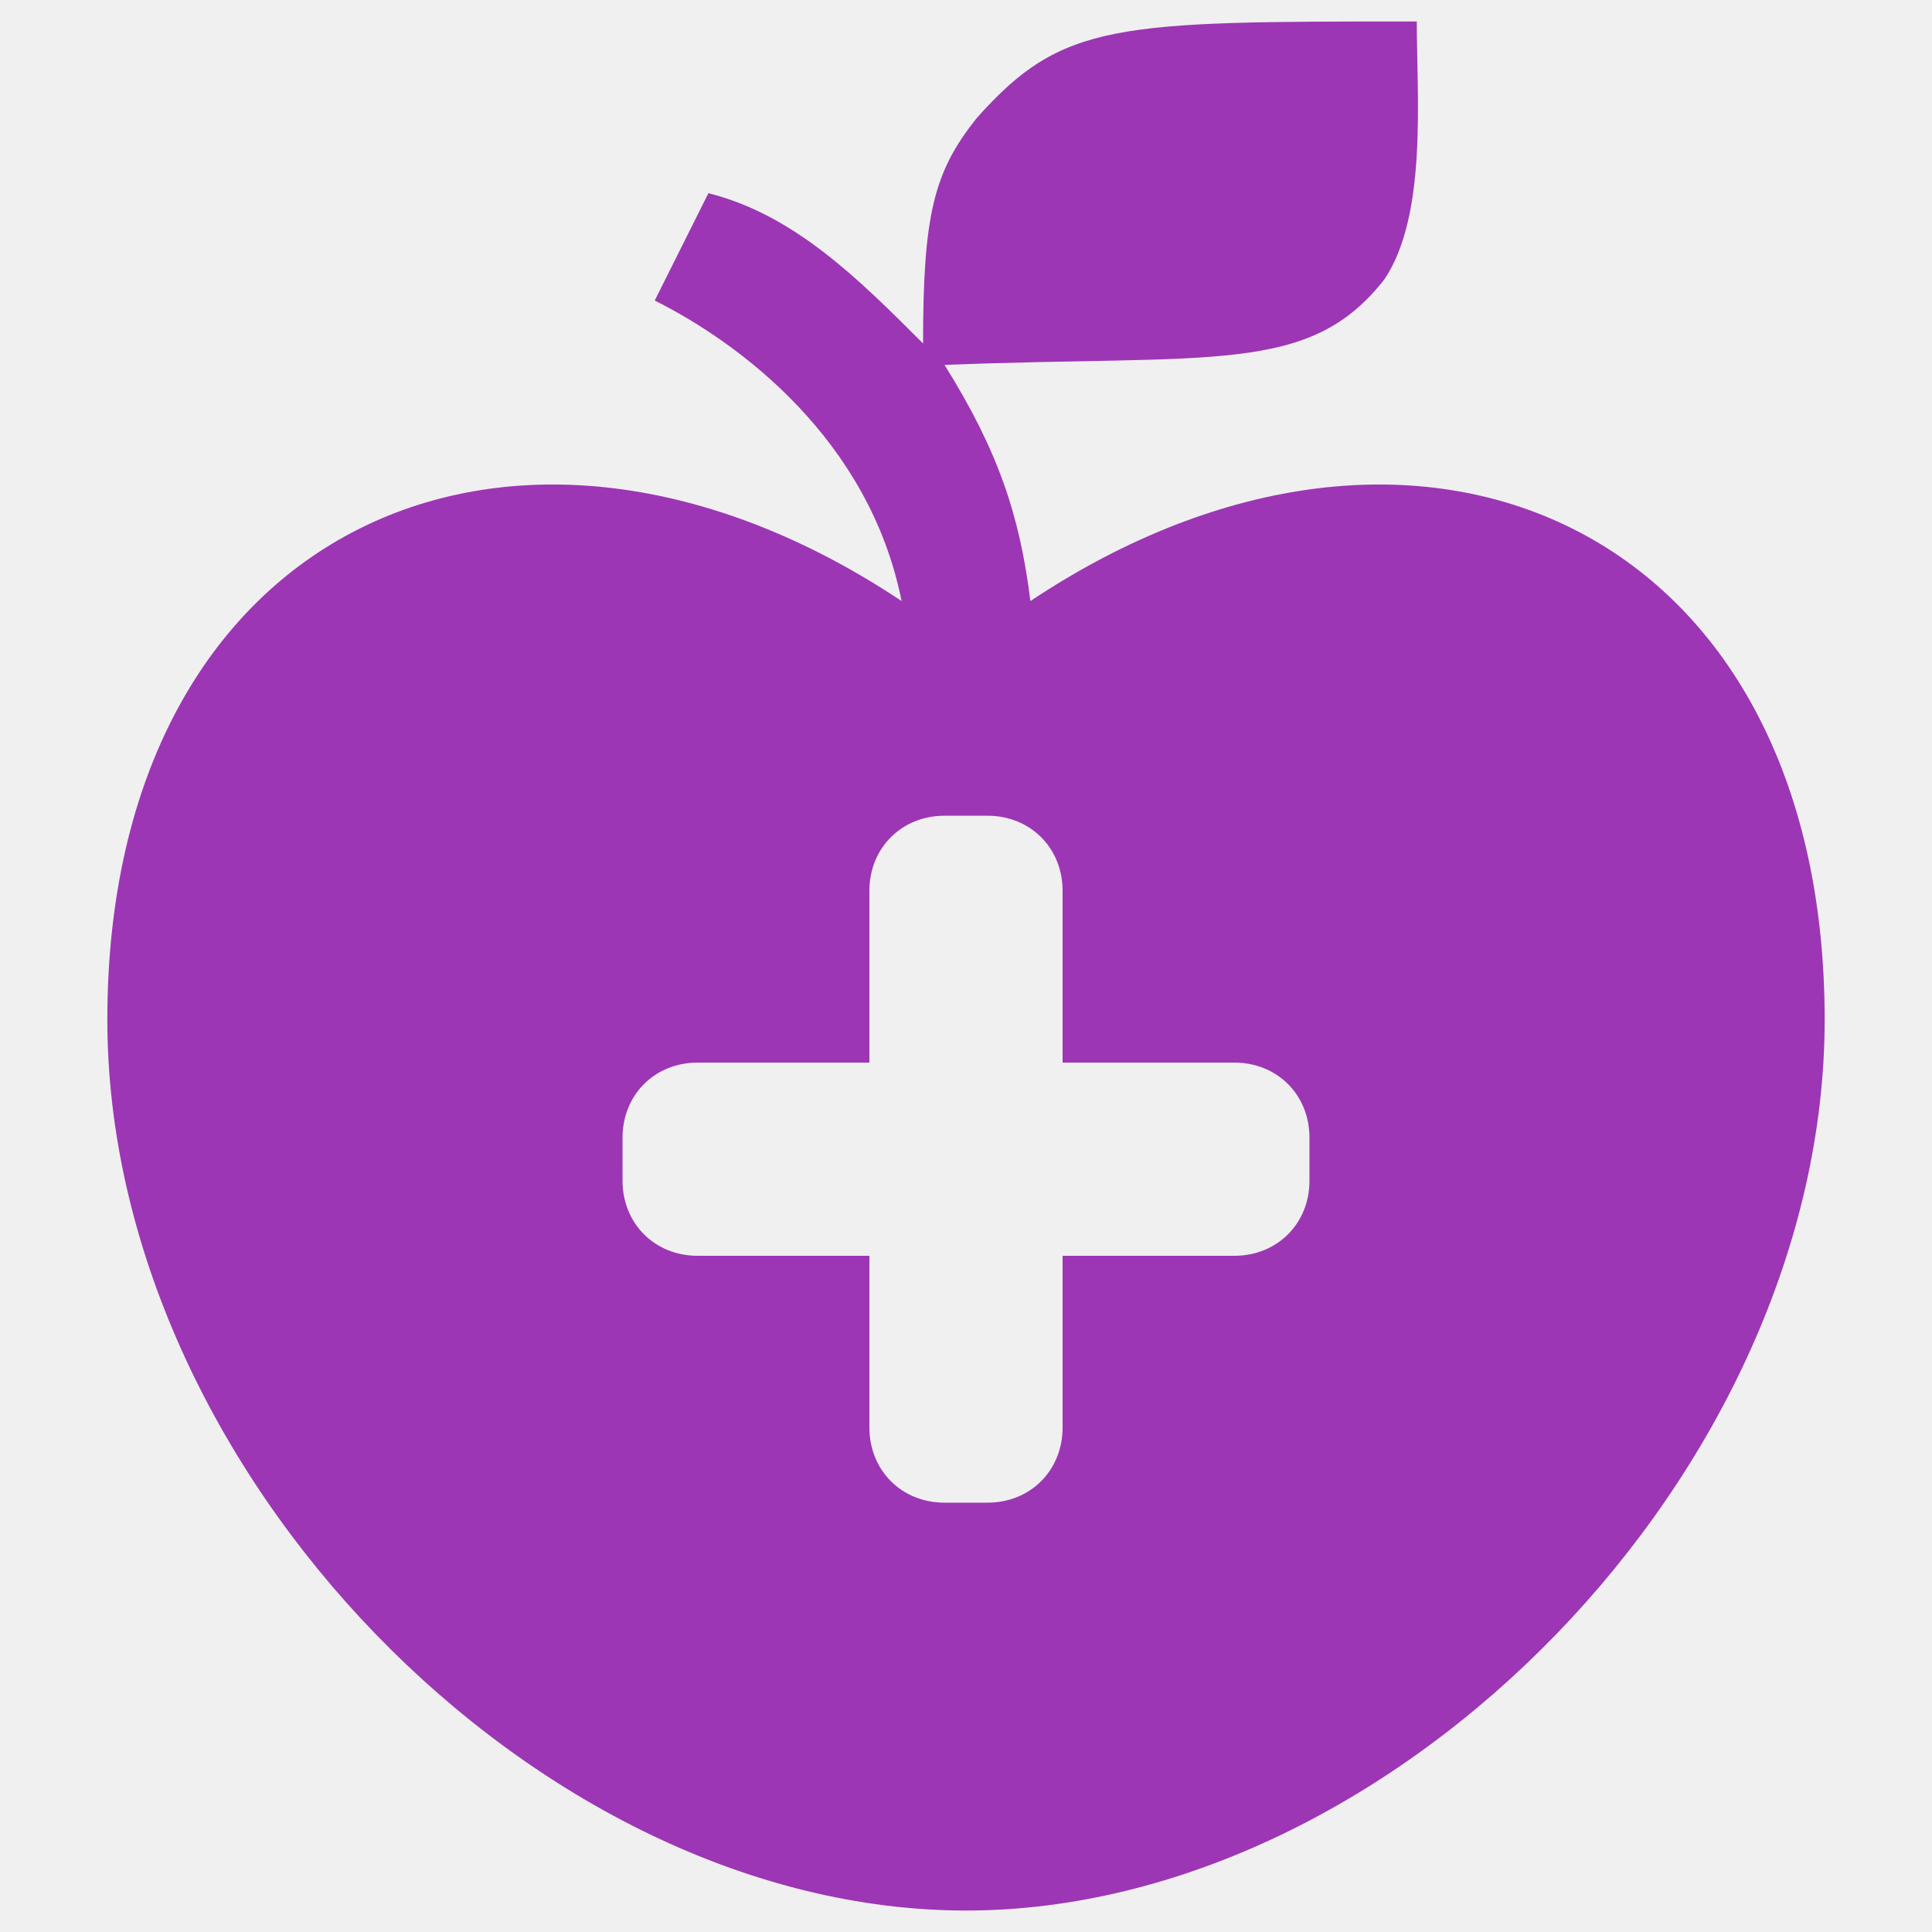
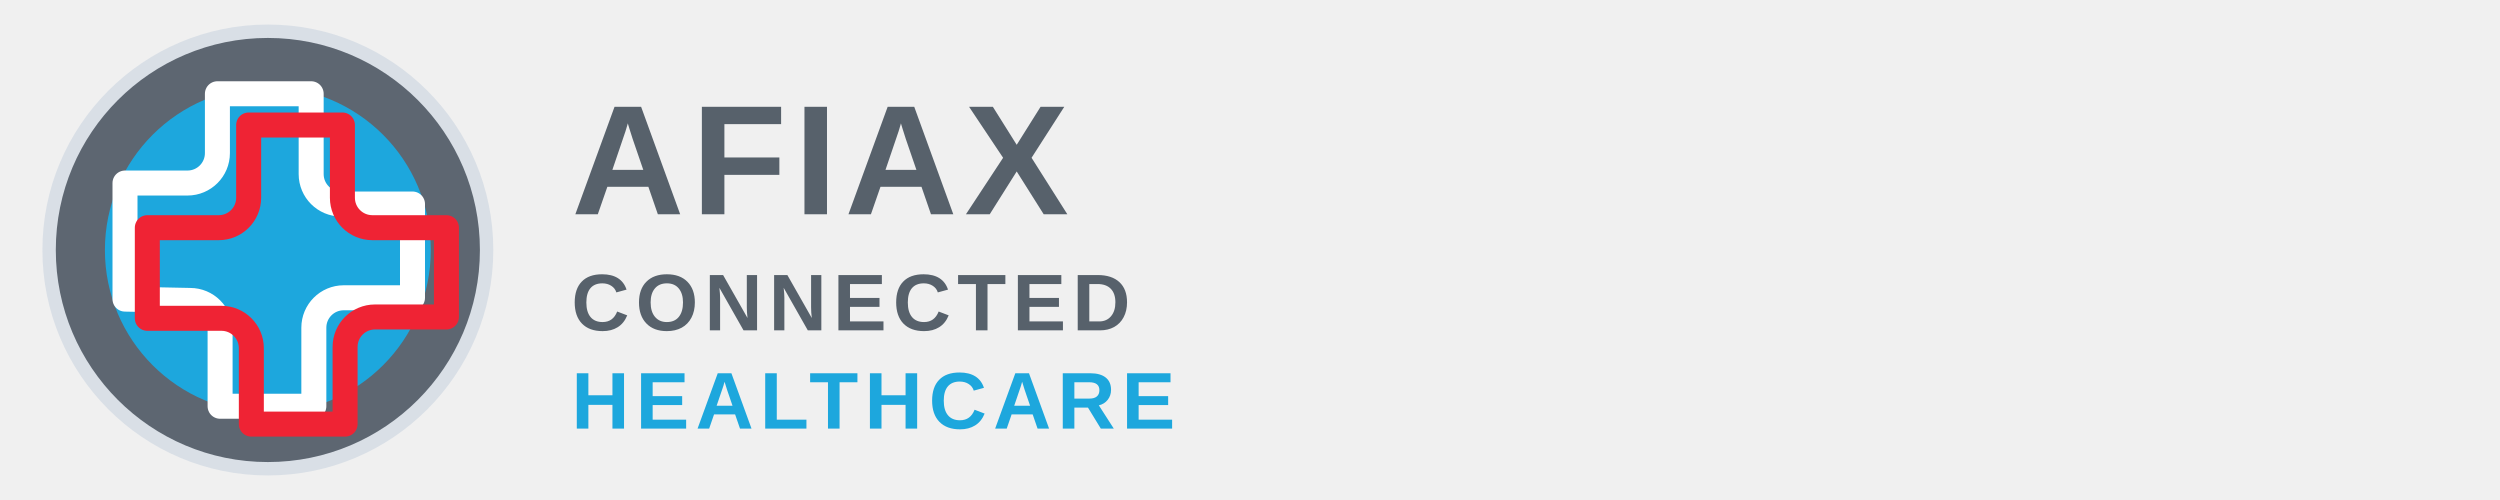
- <svg xmlns="http://www.w3.org/2000/svg" viewBox="0 0 180 180">
-   <path d="M84 56c-3-15-15-24-23-28l5-10c8 2 14 8 20 14 0-12 1-16 5-21 8-9 13-9 41-9 0 7 1 18-3 24-7 9-16 7-41 8 5 8 7 14 8 22 36-24 74-7 74 39 0 42-40 83-80 83s-80-41-80-83c0-46 38-63 74-39Zm-3 43H65c-4 0-7 3-7 7v4c0 4 3 7 7 7h16v16c0 4 3 7 7 7h4c4 0 7-3 7-7v-16h16c4 0 7-3 7-7v-4c0-4-3-7-7-7H99V83c0-4-3-7-7-7h-4c-4 0-7 3-7 7z" fill="#9c36b5" />
+ <svg xmlns="http://www.w3.org/2000/svg" viewBox="0 0 560 112">
+   <g transform="translate(8 4)">
+     <circle cx="52" cy="52" r="49" fill="#5d6671" stroke="#d9dfe6" stroke-width="3" />
+     <circle cx="52" cy="52" r="36.5" fill="#1da7dd" />
+     <path d="M20 63V37h14c3.7 0 6.7-3 6.7-6.7V17h21v18c0 3.7 3 6.7 6.7 6.7h16v21H69c-3.7 0-6.7 3-6.7 6.7V87h-21V70c0-3.7-3-6.7-6.7-6.7Z" fill="none" stroke="#ffffff" stroke-linejoin="round" stroke-width="5.6" />
+     <path d="M92 47v20H76c-3.7 0-6.7 3-6.7 6.7V91h-21V74c0-3.7-3-6.7-6.7-6.7H25V47h16c3.7 0 6.7-3 6.7-6.7V24h21v16.3c0 3.7 3 6.7 6.7 6.7Z" fill="none" stroke="#ef2334" stroke-linejoin="round" stroke-width="5.6" />
+   </g>
+   <text x="128" y="48" fill="#57616b" font-family="Arial, sans-serif" font-size="35" font-weight="700" letter-spacing="1.6">
+     AFIAX
+   </text>
+   <text x="128" y="74" fill="#57616b" font-family="Arial, sans-serif" font-size="18" font-weight="700" letter-spacing="1.4">
+     CONNECTED
+   </text>
+   <text x="128" y="96" fill="#1da7dd" font-family="Arial, sans-serif" font-size="18" font-weight="700" letter-spacing="1.4">
+     HEALTHCARE
+   </text>
</svg>
